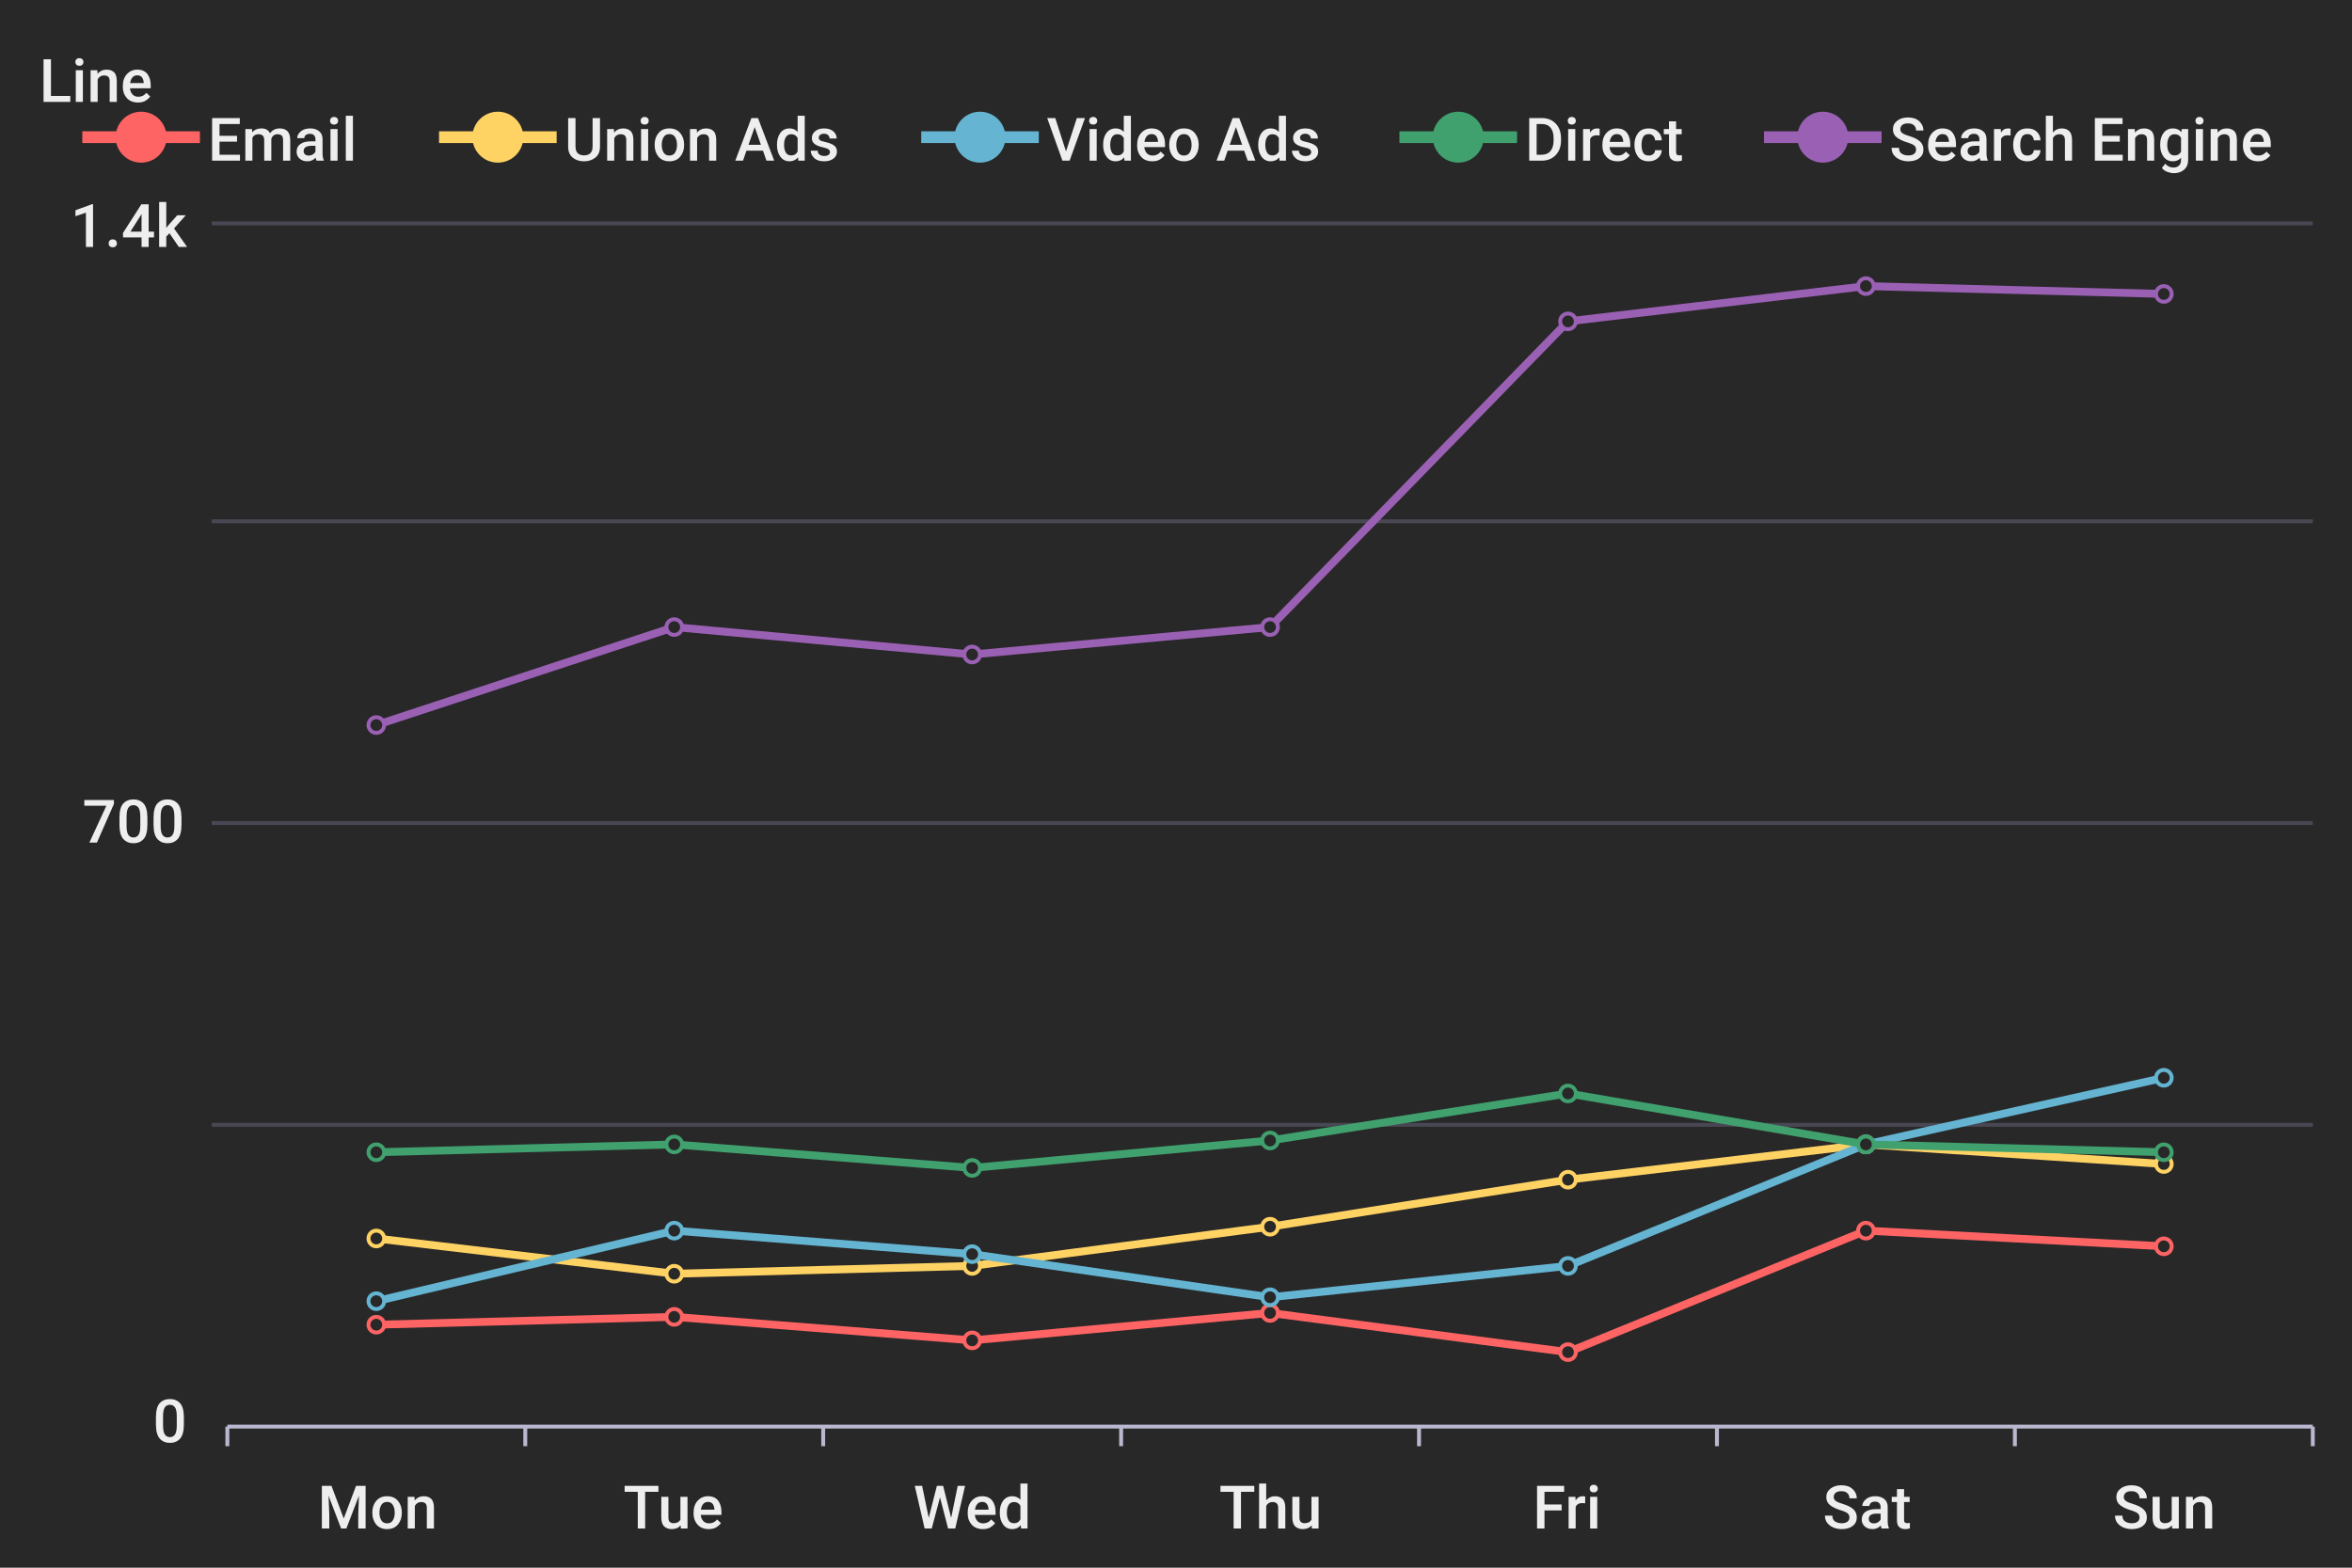
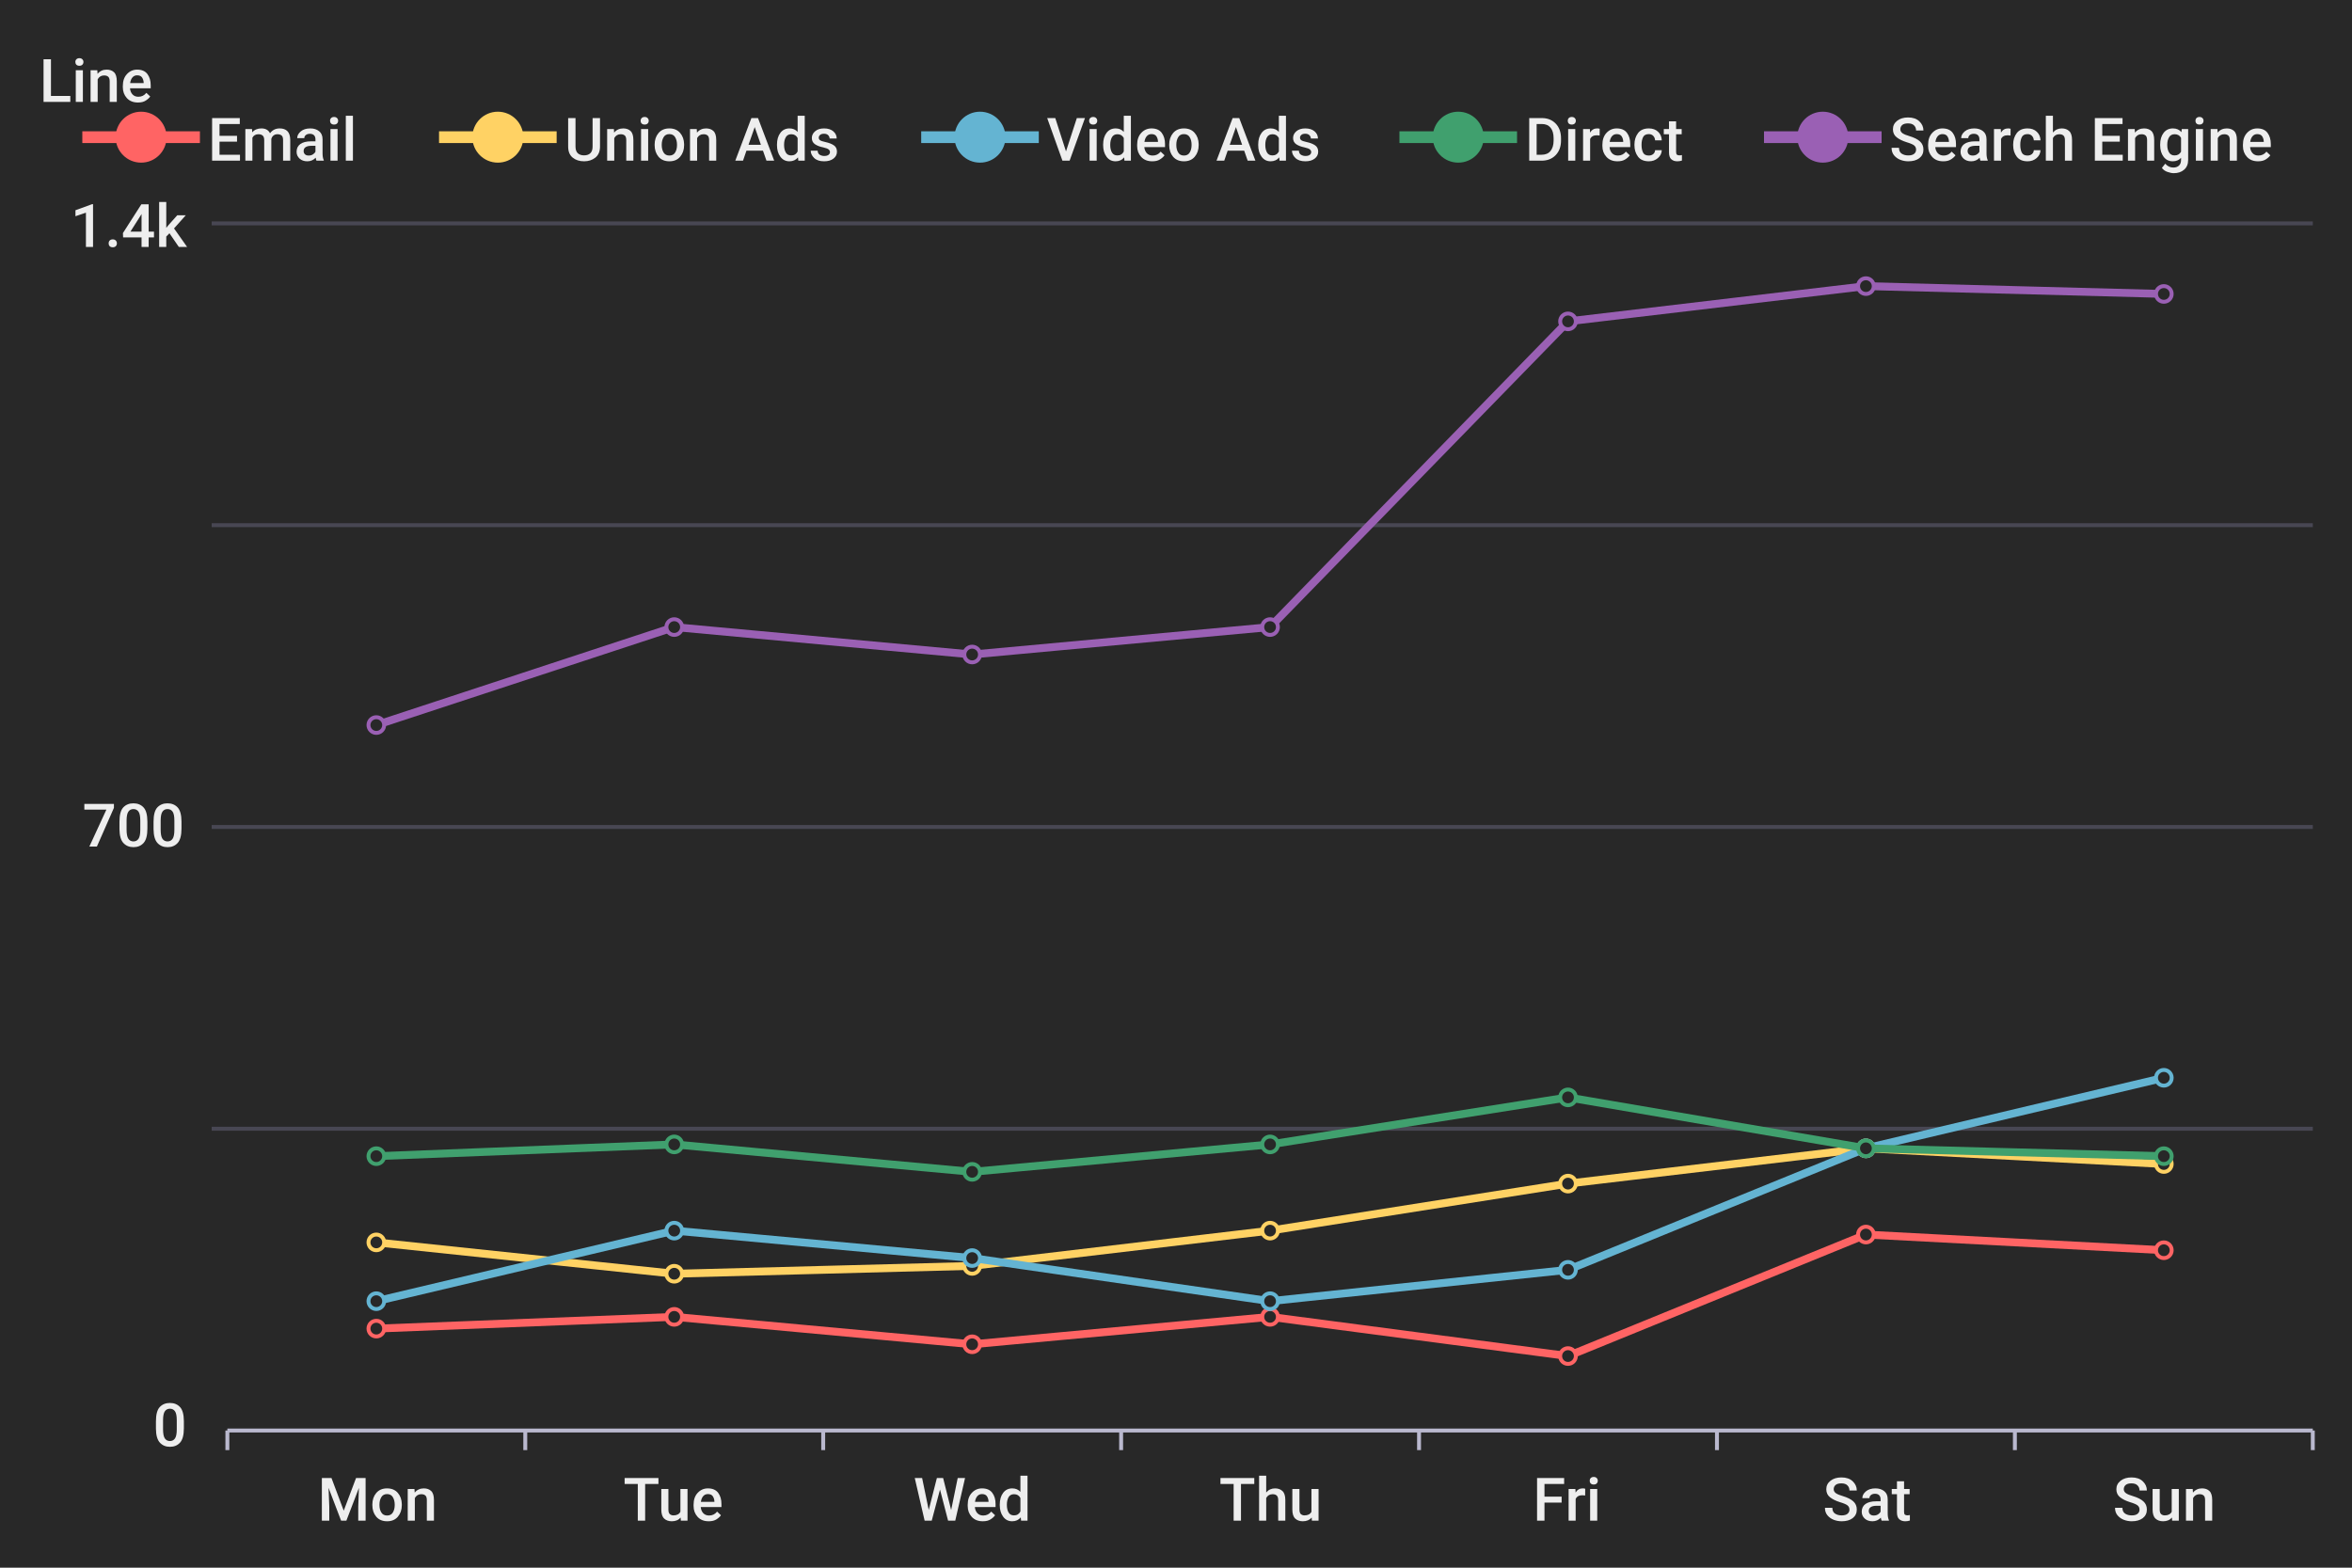
<svg xmlns="http://www.w3.org/2000/svg" viewBox="0 0 600 400">
  <path d="M 0 0 L 600 0 L 600 400 L 0 400 L 0 0" style="stroke:none;fill:rgb(40,40,40)" />
  <text x="10" y="26" style="stroke:none;fill:rgb(238,238,238);font-size:15.3px;font-family:'Roboto Medium',sans-serif">Line</text>
  <path d="M 21 35 L 51 35" style="stroke-width:3;stroke:rgb(255,100,100);fill:none" />
  <circle cx="36" cy="35" r="5" style="stroke-width:3;stroke:rgb(255,100,100);fill:rgb(255,100,100)" />
  <text x="53" y="41" style="stroke:none;fill:rgb(238,238,238);font-size:15.3px;font-family:'Roboto Medium',sans-serif">Email</text>
  <path d="M 112 35 L 142 35" style="stroke-width:3;stroke:rgb(255,210,100);fill:none" />
  <circle cx="127" cy="35" r="5" style="stroke-width:3;stroke:rgb(255,210,100);fill:rgb(255,210,100)" />
  <text x="144" y="41" style="stroke:none;fill:rgb(238,238,238);font-size:15.3px;font-family:'Roboto Medium',sans-serif">Union Ads</text>
  <path d="M 235 35 L 265 35" style="stroke-width:3;stroke:rgb(100,180,210);fill:none" />
  <circle cx="250" cy="35" r="5" style="stroke-width:3;stroke:rgb(100,180,210);fill:rgb(100,180,210)" />
  <text x="267" y="41" style="stroke:none;fill:rgb(238,238,238);font-size:15.3px;font-family:'Roboto Medium',sans-serif">Video Ads</text>
  <path d="M 357 35 L 387 35" style="stroke-width:3;stroke:rgb(64,160,110);fill:none" />
  <circle cx="372" cy="35" r="5" style="stroke-width:3;stroke:rgb(64,160,110);fill:rgb(64,160,110)" />
  <text x="389" y="41" style="stroke:none;fill:rgb(238,238,238);font-size:15.3px;font-family:'Roboto Medium',sans-serif">Direct</text>
  <path d="M 450 35 L 480 35" style="stroke-width:3;stroke:rgb(154,96,180);fill:none" />
  <circle cx="465" cy="35" r="5" style="stroke-width:3;stroke:rgb(154,96,180);fill:rgb(154,96,180)" />
  <text x="482" y="41" style="stroke:none;fill:rgb(238,238,238);font-size:15.3px;font-family:'Roboto Medium',sans-serif">Search Engine</text>
  <text x="18" y="63" style="stroke:none;fill:rgb(238,238,238);font-size:15.3px;font-family:'Roboto Medium',sans-serif">1.4k</text>
-   <text x="21" y="215" style="stroke:none;fill:rgb(238,238,238);font-size:15.3px;font-family:'Roboto Medium',sans-serif">700</text>
-   <text x="39" y="368" style="stroke:none;fill:rgb(238,238,238);font-size:15.3px;font-family:'Roboto Medium',sans-serif">0</text>
+   <text x="21" y="216" style="stroke:none;fill:rgb(238,238,238);font-size:15.3px;font-family:'Roboto Medium',sans-serif">700</text>
+   <text x="39" y="369" style="stroke:none;fill:rgb(238,238,238);font-size:15.3px;font-family:'Roboto Medium',sans-serif">0</text>
  <path d="M 54 57 L 590 57" style="stroke-width:1;stroke:rgb(72,71,83);fill:none" />
-   <path d="M 54 133 L 590 133" style="stroke-width:1;stroke:rgb(72,71,83);fill:none" />
-   <path d="M 54 210 L 590 210" style="stroke-width:1;stroke:rgb(72,71,83);fill:none" />
-   <path d="M 54 287 L 590 287" style="stroke-width:1;stroke:rgb(72,71,83);fill:none" />
-   <path d="M 58 364 L 590 364" style="stroke-width:1;stroke:rgb(185,184,206);fill:none" />
-   <path d="M 58 369 L 58 364" style="stroke-width:1;stroke:rgb(185,184,206);fill:none" />
-   <path d="M 134 369 L 134 364" style="stroke-width:1;stroke:rgb(185,184,206);fill:none" />
-   <path d="M 210 369 L 210 364" style="stroke-width:1;stroke:rgb(185,184,206);fill:none" />
-   <path d="M 286 369 L 286 364" style="stroke-width:1;stroke:rgb(185,184,206);fill:none" />
-   <path d="M 362 369 L 362 364" style="stroke-width:1;stroke:rgb(185,184,206);fill:none" />
-   <path d="M 438 369 L 438 364" style="stroke-width:1;stroke:rgb(185,184,206);fill:none" />
-   <path d="M 514 369 L 514 364" style="stroke-width:1;stroke:rgb(185,184,206);fill:none" />
-   <path d="M 590 369 L 590 364" style="stroke-width:1;stroke:rgb(185,184,206);fill:none" />
-   <text x="81" y="390" style="stroke:none;fill:rgb(238,238,238);font-size:15.3px;font-family:'Roboto Medium',sans-serif">Mon</text>
-   <text x="159" y="390" style="stroke:none;fill:rgb(238,238,238);font-size:15.3px;font-family:'Roboto Medium',sans-serif">Tue</text>
-   <text x="233" y="390" style="stroke:none;fill:rgb(238,238,238);font-size:15.3px;font-family:'Roboto Medium',sans-serif">Wed</text>
-   <text x="311" y="390" style="stroke:none;fill:rgb(238,238,238);font-size:15.3px;font-family:'Roboto Medium',sans-serif">Thu</text>
-   <text x="391" y="390" style="stroke:none;fill:rgb(238,238,238);font-size:15.3px;font-family:'Roboto Medium',sans-serif">Fri</text>
-   <text x="465" y="390" style="stroke:none;fill:rgb(238,238,238);font-size:15.3px;font-family:'Roboto Medium',sans-serif">Sat</text>
-   <text x="539" y="390" style="stroke:none;fill:rgb(238,238,238);font-size:15.3px;font-family:'Roboto Medium',sans-serif">Sun</text>
-   <path d="M 96 338 L 172 336 L 248 342 L 324 335 L 400 345 L 476 314 L 552 318" style="stroke-width:2;stroke:rgb(255,100,100);fill:none" />
-   <circle cx="96" cy="338" r="2" style="stroke-width:1;stroke:rgb(255,100,100);fill:rgb(40,40,40)" />
+   <path d="M 54 134 L 590 134" style="stroke-width:1;stroke:rgb(72,71,83);fill:none" />
+   <path d="M 54 211 L 590 211" style="stroke-width:1;stroke:rgb(72,71,83);fill:none" />
+   <path d="M 54 288 L 590 288" style="stroke-width:1;stroke:rgb(72,71,83);fill:none" />
+   <path d="M 58 365 L 590 365" style="stroke-width:1;stroke:rgb(185,184,206);fill:none" />
+   <path d="M 58 370 L 58 365" style="stroke-width:1;stroke:rgb(185,184,206);fill:none" />
+   <path d="M 134 370 L 134 365" style="stroke-width:1;stroke:rgb(185,184,206);fill:none" />
+   <path d="M 210 370 L 210 365" style="stroke-width:1;stroke:rgb(185,184,206);fill:none" />
+   <path d="M 286 370 L 286 365" style="stroke-width:1;stroke:rgb(185,184,206);fill:none" />
+   <path d="M 362 370 L 362 365" style="stroke-width:1;stroke:rgb(185,184,206);fill:none" />
+   <path d="M 438 370 L 438 365" style="stroke-width:1;stroke:rgb(185,184,206);fill:none" />
+   <path d="M 514 370 L 514 365" style="stroke-width:1;stroke:rgb(185,184,206);fill:none" />
+   <path d="M 590 370 L 590 365" style="stroke-width:1;stroke:rgb(185,184,206);fill:none" />
+   <text x="81" y="388" style="stroke:none;fill:rgb(238,238,238);font-size:15.3px;font-family:'Roboto Medium',sans-serif">Mon</text>
+   <text x="159" y="388" style="stroke:none;fill:rgb(238,238,238);font-size:15.3px;font-family:'Roboto Medium',sans-serif">Tue</text>
+   <text x="233" y="388" style="stroke:none;fill:rgb(238,238,238);font-size:15.3px;font-family:'Roboto Medium',sans-serif">Wed</text>
+   <text x="311" y="388" style="stroke:none;fill:rgb(238,238,238);font-size:15.3px;font-family:'Roboto Medium',sans-serif">Thu</text>
+   <text x="391" y="388" style="stroke:none;fill:rgb(238,238,238);font-size:15.3px;font-family:'Roboto Medium',sans-serif">Fri</text>
+   <text x="465" y="388" style="stroke:none;fill:rgb(238,238,238);font-size:15.3px;font-family:'Roboto Medium',sans-serif">Sat</text>
+   <text x="539" y="388" style="stroke:none;fill:rgb(238,238,238);font-size:15.3px;font-family:'Roboto Medium',sans-serif">Sun</text>
+   <path d="M 96 339 L 172 336 L 248 343 L 324 336 L 400 346 L 476 315 L 552 319" style="stroke-width:2;stroke:rgb(255,100,100);fill:none" />
+   <circle cx="96" cy="339" r="2" style="stroke-width:1;stroke:rgb(255,100,100);fill:rgb(40,40,40)" />
  <circle cx="172" cy="336" r="2" style="stroke-width:1;stroke:rgb(255,100,100);fill:rgb(40,40,40)" />
-   <circle cx="248" cy="342" r="2" style="stroke-width:1;stroke:rgb(255,100,100);fill:rgb(40,40,40)" />
-   <circle cx="324" cy="335" r="2" style="stroke-width:1;stroke:rgb(255,100,100);fill:rgb(40,40,40)" />
-   <circle cx="400" cy="345" r="2" style="stroke-width:1;stroke:rgb(255,100,100);fill:rgb(40,40,40)" />
-   <circle cx="476" cy="314" r="2" style="stroke-width:1;stroke:rgb(255,100,100);fill:rgb(40,40,40)" />
-   <circle cx="552" cy="318" r="2" style="stroke-width:1;stroke:rgb(255,100,100);fill:rgb(40,40,40)" />
-   <path d="M 96 316 L 172 325 L 248 323 L 324 313 L 400 301 L 476 292 L 552 297" style="stroke-width:2;stroke:rgb(255,210,100);fill:none" />
-   <circle cx="96" cy="316" r="2" style="stroke-width:1;stroke:rgb(255,210,100);fill:rgb(40,40,40)" />
+   <circle cx="248" cy="343" r="2" style="stroke-width:1;stroke:rgb(255,100,100);fill:rgb(40,40,40)" />
+   <circle cx="324" cy="336" r="2" style="stroke-width:1;stroke:rgb(255,100,100);fill:rgb(40,40,40)" />
+   <circle cx="400" cy="346" r="2" style="stroke-width:1;stroke:rgb(255,100,100);fill:rgb(40,40,40)" />
+   <circle cx="476" cy="315" r="2" style="stroke-width:1;stroke:rgb(255,100,100);fill:rgb(40,40,40)" />
+   <circle cx="552" cy="319" r="2" style="stroke-width:1;stroke:rgb(255,100,100);fill:rgb(40,40,40)" />
+   <path d="M 96 317 L 172 325 L 248 323 L 324 314 L 400 302 L 476 293 L 552 297" style="stroke-width:2;stroke:rgb(255,210,100);fill:none" />
+   <circle cx="96" cy="317" r="2" style="stroke-width:1;stroke:rgb(255,210,100);fill:rgb(40,40,40)" />
  <circle cx="172" cy="325" r="2" style="stroke-width:1;stroke:rgb(255,210,100);fill:rgb(40,40,40)" />
  <circle cx="248" cy="323" r="2" style="stroke-width:1;stroke:rgb(255,210,100);fill:rgb(40,40,40)" />
-   <circle cx="324" cy="313" r="2" style="stroke-width:1;stroke:rgb(255,210,100);fill:rgb(40,40,40)" />
-   <circle cx="400" cy="301" r="2" style="stroke-width:1;stroke:rgb(255,210,100);fill:rgb(40,40,40)" />
-   <circle cx="476" cy="292" r="2" style="stroke-width:1;stroke:rgb(255,210,100);fill:rgb(40,40,40)" />
+   <circle cx="324" cy="314" r="2" style="stroke-width:1;stroke:rgb(255,210,100);fill:rgb(40,40,40)" />
+   <circle cx="400" cy="302" r="2" style="stroke-width:1;stroke:rgb(255,210,100);fill:rgb(40,40,40)" />
+   <circle cx="476" cy="293" r="2" style="stroke-width:1;stroke:rgb(255,210,100);fill:rgb(40,40,40)" />
  <circle cx="552" cy="297" r="2" style="stroke-width:1;stroke:rgb(255,210,100);fill:rgb(40,40,40)" />
-   <path d="M 96 332 L 172 314 L 248 320 L 324 331 L 400 323 L 476 292 L 552 275" style="stroke-width:2;stroke:rgb(100,180,210);fill:none" />
+   <path d="M 96 332 L 172 314 L 248 321 L 324 332 L 400 324 L 476 293 L 552 275" style="stroke-width:2;stroke:rgb(100,180,210);fill:none" />
  <circle cx="96" cy="332" r="2" style="stroke-width:1;stroke:rgb(100,180,210);fill:rgb(40,40,40)" />
  <circle cx="172" cy="314" r="2" style="stroke-width:1;stroke:rgb(100,180,210);fill:rgb(40,40,40)" />
-   <circle cx="248" cy="320" r="2" style="stroke-width:1;stroke:rgb(100,180,210);fill:rgb(40,40,40)" />
-   <circle cx="324" cy="331" r="2" style="stroke-width:1;stroke:rgb(100,180,210);fill:rgb(40,40,40)" />
-   <circle cx="400" cy="323" r="2" style="stroke-width:1;stroke:rgb(100,180,210);fill:rgb(40,40,40)" />
-   <circle cx="476" cy="292" r="2" style="stroke-width:1;stroke:rgb(100,180,210);fill:rgb(40,40,40)" />
+   <circle cx="248" cy="321" r="2" style="stroke-width:1;stroke:rgb(100,180,210);fill:rgb(40,40,40)" />
+   <circle cx="324" cy="332" r="2" style="stroke-width:1;stroke:rgb(100,180,210);fill:rgb(40,40,40)" />
+   <circle cx="400" cy="324" r="2" style="stroke-width:1;stroke:rgb(100,180,210);fill:rgb(40,40,40)" />
+   <circle cx="476" cy="293" r="2" style="stroke-width:1;stroke:rgb(100,180,210);fill:rgb(40,40,40)" />
  <circle cx="552" cy="275" r="2" style="stroke-width:1;stroke:rgb(100,180,210);fill:rgb(40,40,40)" />
-   <path d="M 96 294 L 172 292 L 248 298 L 324 291 L 400 279 L 476 292 L 552 294" style="stroke-width:2;stroke:rgb(64,160,110);fill:none" />
-   <circle cx="96" cy="294" r="2" style="stroke-width:1;stroke:rgb(64,160,110);fill:rgb(40,40,40)" />
+   <path d="M 96 295 L 172 292 L 248 299 L 324 292 L 400 280 L 476 293 L 552 295" style="stroke-width:2;stroke:rgb(64,160,110);fill:none" />
+   <circle cx="96" cy="295" r="2" style="stroke-width:1;stroke:rgb(64,160,110);fill:rgb(40,40,40)" />
  <circle cx="172" cy="292" r="2" style="stroke-width:1;stroke:rgb(64,160,110);fill:rgb(40,40,40)" />
-   <circle cx="248" cy="298" r="2" style="stroke-width:1;stroke:rgb(64,160,110);fill:rgb(40,40,40)" />
-   <circle cx="324" cy="291" r="2" style="stroke-width:1;stroke:rgb(64,160,110);fill:rgb(40,40,40)" />
-   <circle cx="400" cy="279" r="2" style="stroke-width:1;stroke:rgb(64,160,110);fill:rgb(40,40,40)" />
-   <circle cx="476" cy="292" r="2" style="stroke-width:1;stroke:rgb(64,160,110);fill:rgb(40,40,40)" />
-   <circle cx="552" cy="294" r="2" style="stroke-width:1;stroke:rgb(64,160,110);fill:rgb(40,40,40)" />
+   <circle cx="248" cy="299" r="2" style="stroke-width:1;stroke:rgb(64,160,110);fill:rgb(40,40,40)" />
+   <circle cx="324" cy="292" r="2" style="stroke-width:1;stroke:rgb(64,160,110);fill:rgb(40,40,40)" />
+   <circle cx="400" cy="280" r="2" style="stroke-width:1;stroke:rgb(64,160,110);fill:rgb(40,40,40)" />
+   <circle cx="476" cy="293" r="2" style="stroke-width:1;stroke:rgb(64,160,110);fill:rgb(40,40,40)" />
+   <circle cx="552" cy="295" r="2" style="stroke-width:1;stroke:rgb(64,160,110);fill:rgb(40,40,40)" />
  <path d="M 96 185 L 172 160 L 248 167 L 324 160 L 400 82 L 476 73 L 552 75" style="stroke-width:2;stroke:rgb(154,96,180);fill:none" />
  <circle cx="96" cy="185" r="2" style="stroke-width:1;stroke:rgb(154,96,180);fill:rgb(40,40,40)" />
  <circle cx="172" cy="160" r="2" style="stroke-width:1;stroke:rgb(154,96,180);fill:rgb(40,40,40)" />
  <circle cx="248" cy="167" r="2" style="stroke-width:1;stroke:rgb(154,96,180);fill:rgb(40,40,40)" />
  <circle cx="324" cy="160" r="2" style="stroke-width:1;stroke:rgb(154,96,180);fill:rgb(40,40,40)" />
  <circle cx="400" cy="82" r="2" style="stroke-width:1;stroke:rgb(154,96,180);fill:rgb(40,40,40)" />
  <circle cx="476" cy="73" r="2" style="stroke-width:1;stroke:rgb(154,96,180);fill:rgb(40,40,40)" />
  <circle cx="552" cy="75" r="2" style="stroke-width:1;stroke:rgb(154,96,180);fill:rgb(40,40,40)" />
</svg>
